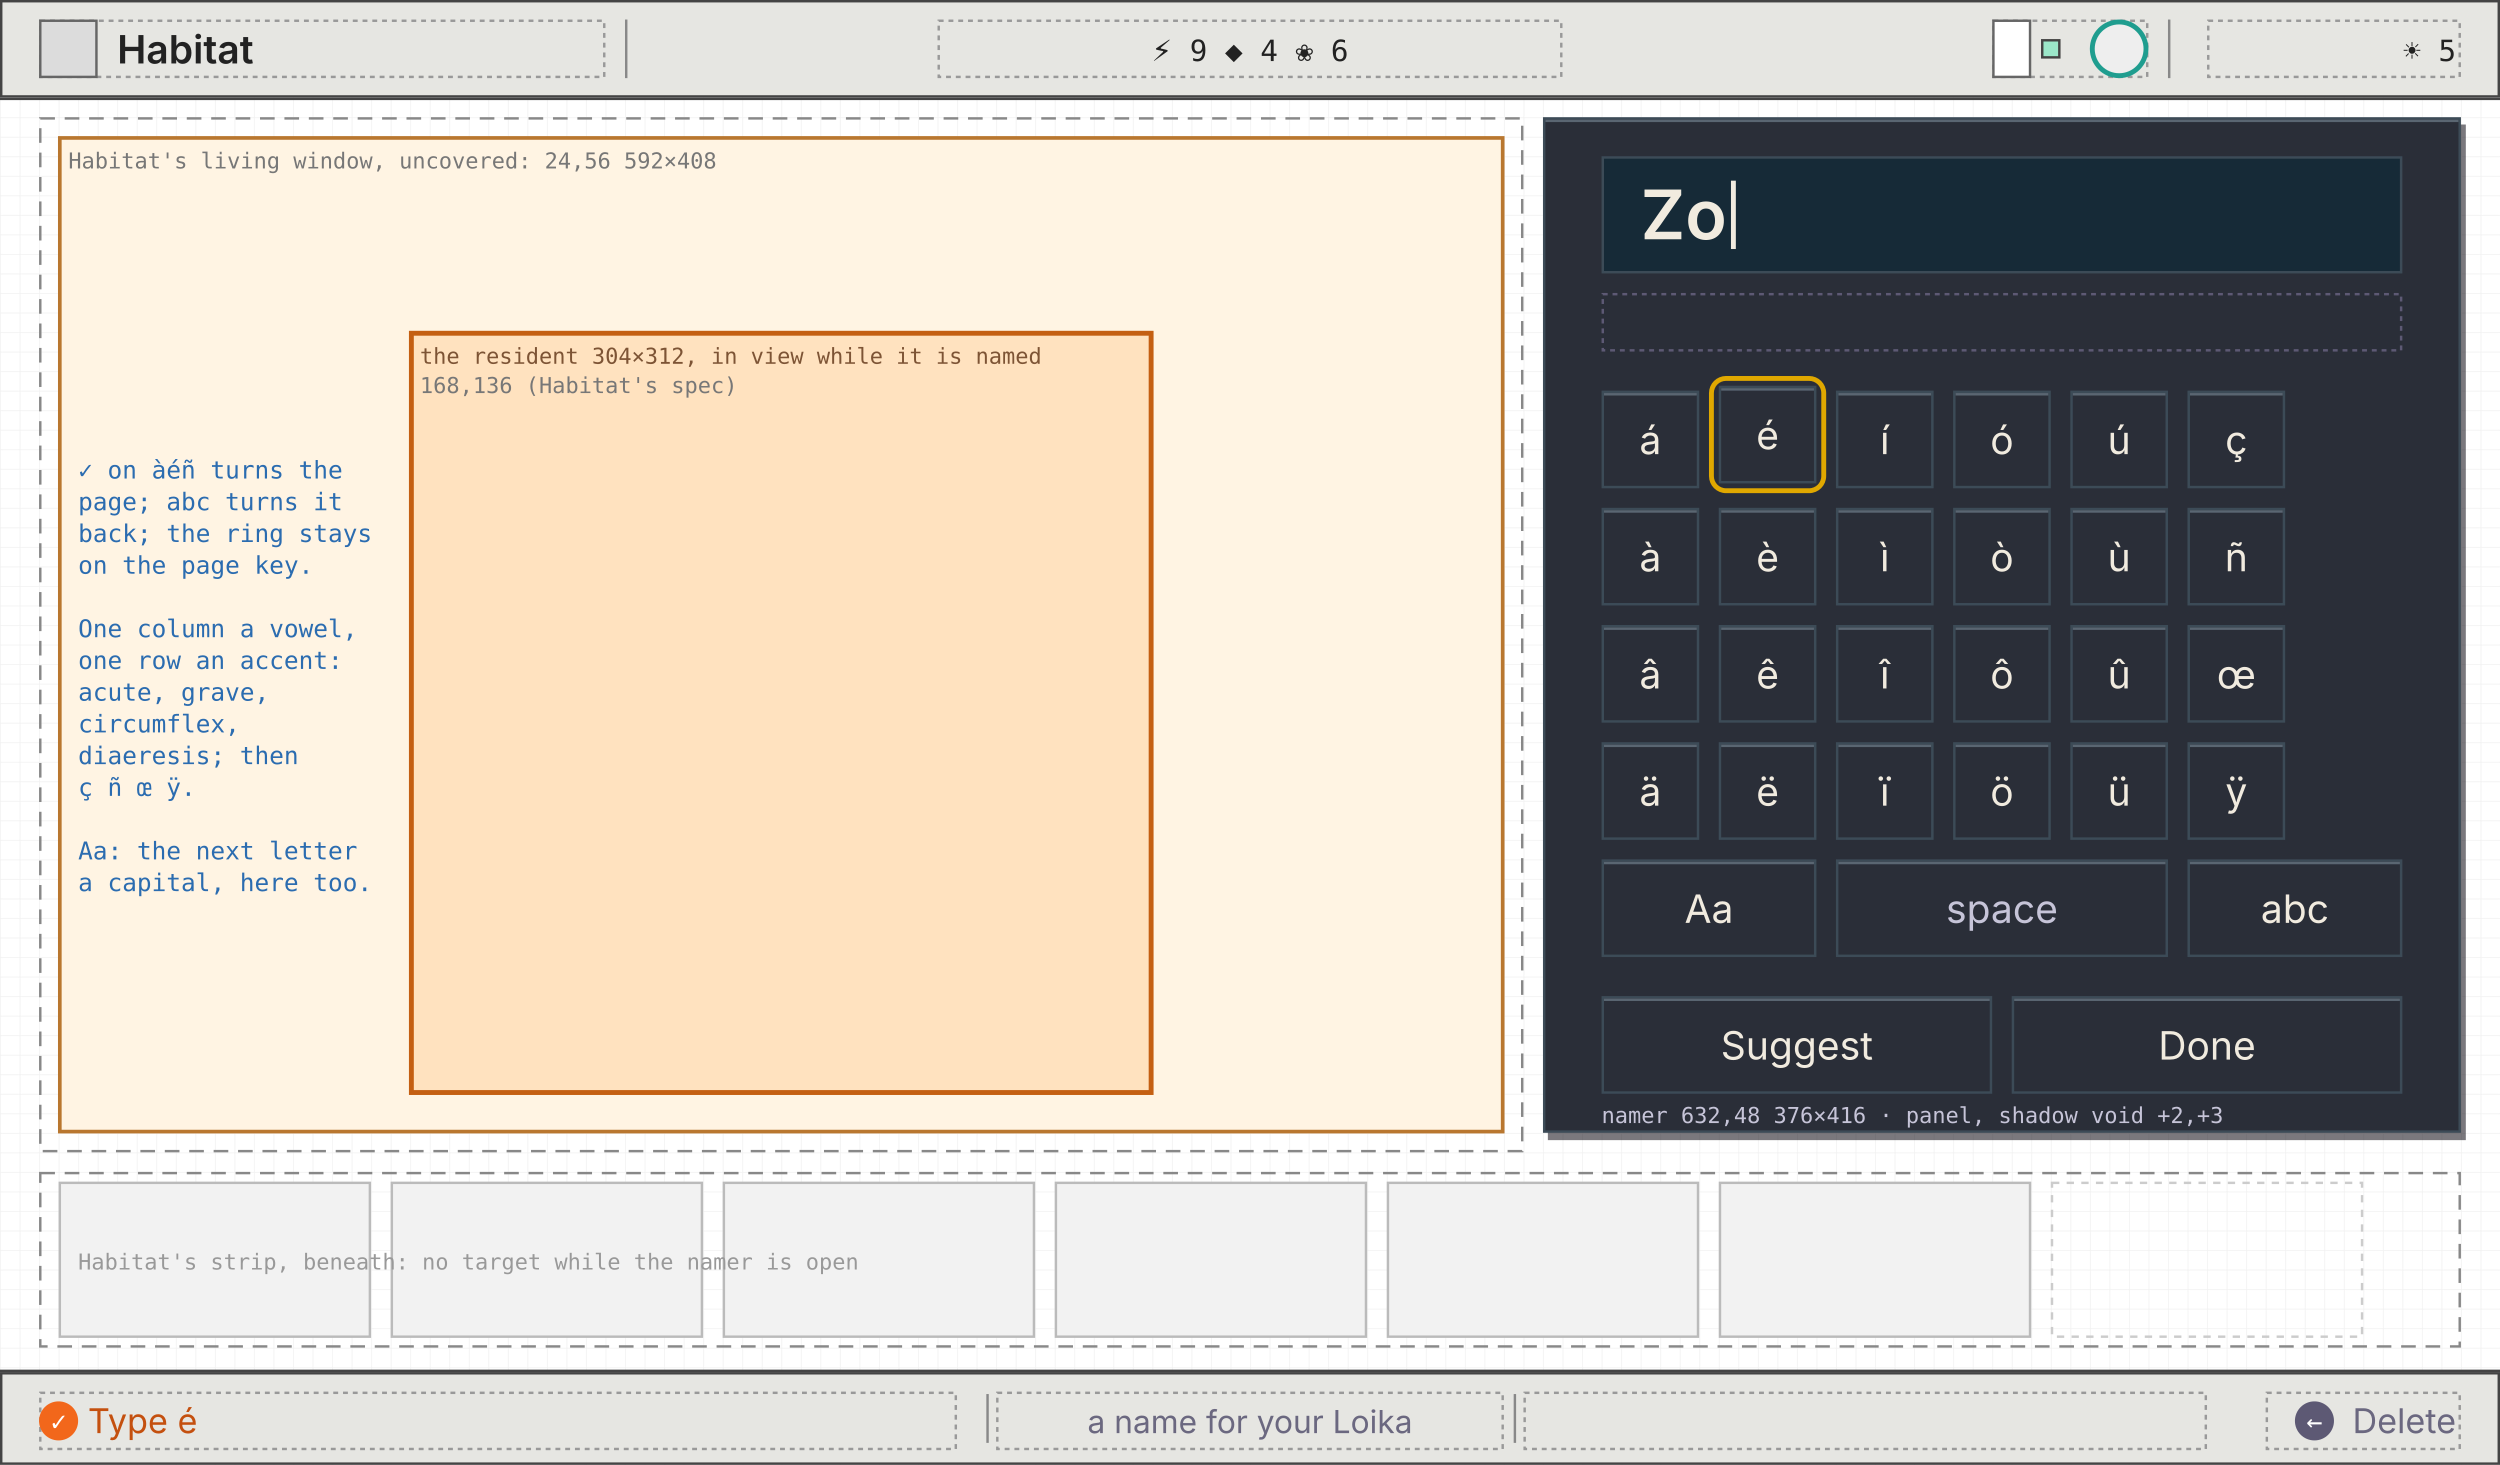
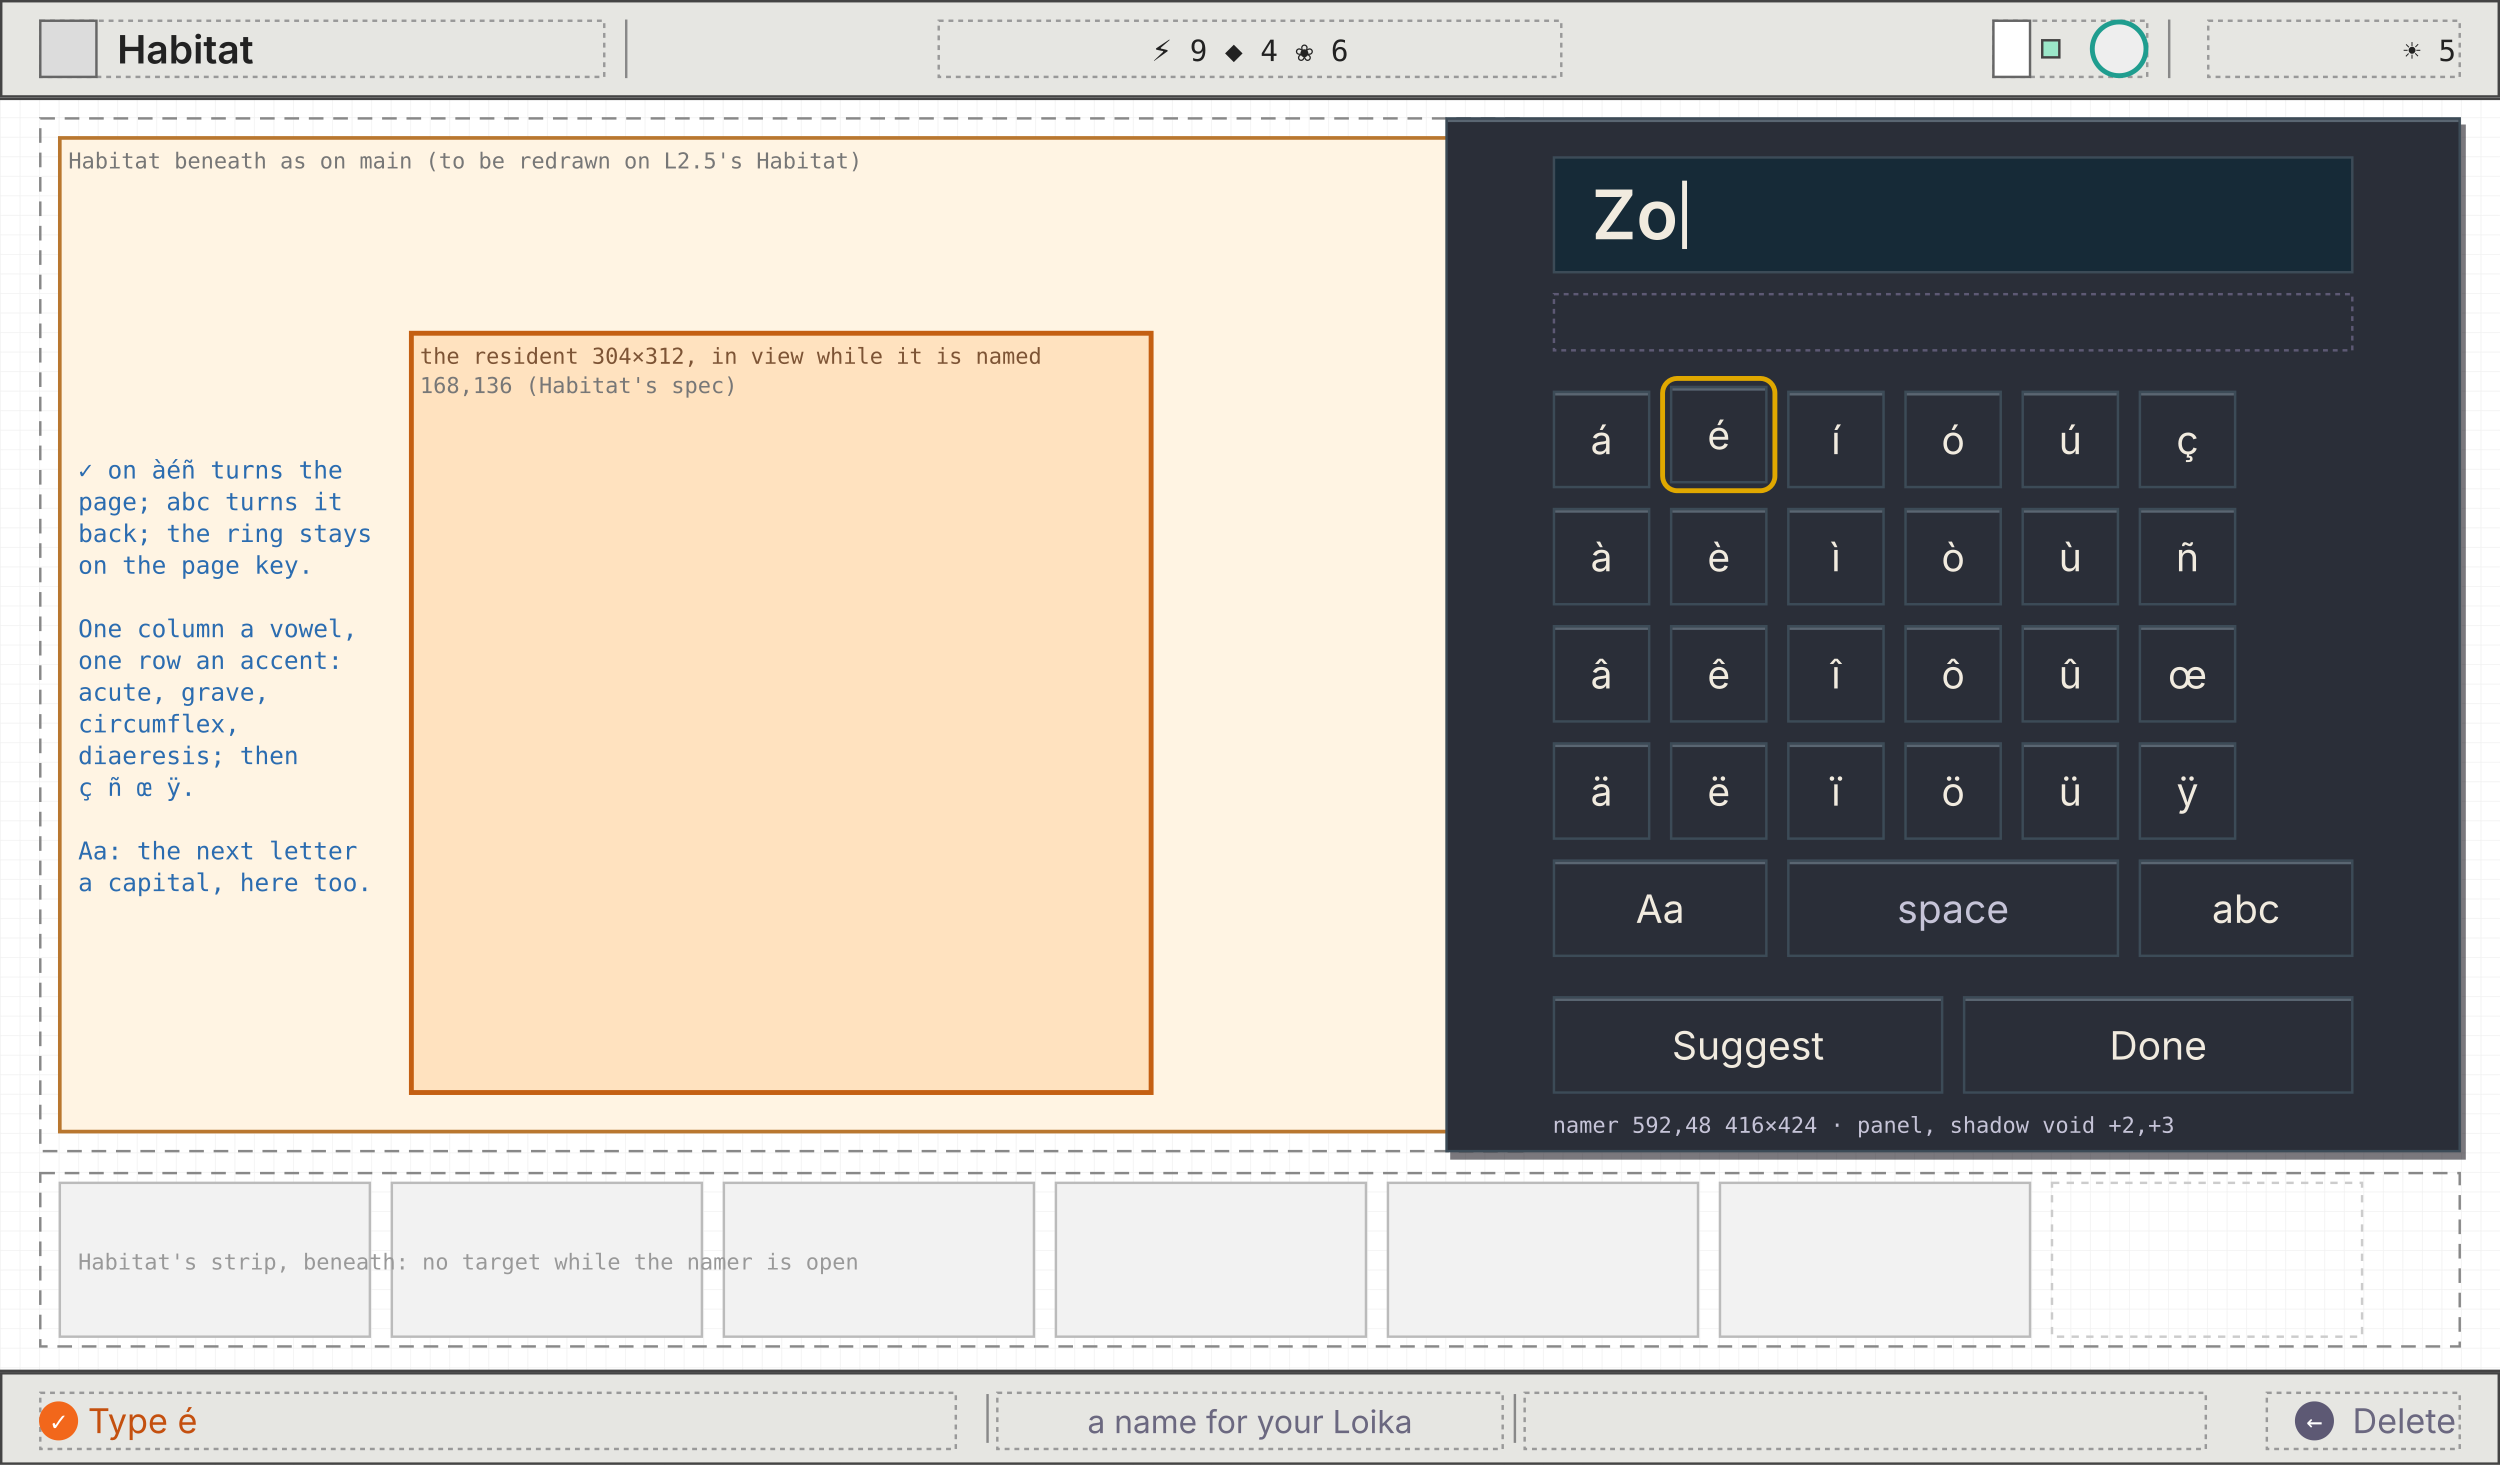
<svg xmlns="http://www.w3.org/2000/svg" viewBox="0 0 1024 600" width="1024" height="600" font-family="ui-monospace, Menlo, Consolas, monospace">
  <defs>
    <pattern id="g8" width="8" height="8" patternUnits="userSpaceOnUse">
      <path d="M8 0H0V8" fill="none" stroke="#efefef" stroke-width="0.5" />
    </pattern>
    <marker id="ah" viewBox="0 0 8 8" refX="7" refY="4" markerWidth="7" markerHeight="7" orient="auto">
      <path d="M0 0L8 4L0 8z" fill="#2b6cb0" />
    </marker>
    <marker id="ao" viewBox="0 0 8 8" refX="7" refY="4" markerWidth="7" markerHeight="7" orient="auto">
      <path d="M0 0L8 4L0 8z" fill="#c45f12" />
    </marker>
    <marker id="ag" viewBox="0 0 8 8" refX="7" refY="4" markerWidth="7" markerHeight="7" orient="auto">
      <path d="M0 0L8 4L0 8z" fill="#6b6880" />
    </marker>
  </defs>
  <rect width="1024" height="600" fill="#ffffff" />
  <rect width="1024" height="600" fill="url(#g8)" />
  <line x1="0" y1="40.5" x2="1024" y2="40.5" stroke="#444" stroke-width="1" />
  <rect x="0.5" y="0.5" width="1023" height="39" fill="#e6e6e2" stroke="#444" stroke-width="1" />
  <rect x="16.5" y="8.5" width="231" height="23" fill="none" stroke="#999" stroke-width="1" stroke-dasharray="2 2" />
  <rect x="16.5" y="8.5" width="23" height="23" fill="#dcdcdc" stroke="#666" stroke-width="1" />
  <text x="48" y="26" font-size="16" fill="#222" font-weight="600" font-family="Inter, 'Helvetica Neue', Arial, sans-serif">Habitat</text>
  <line x1="256.5" y1="8" x2="256.5" y2="32" stroke="#888" stroke-width="1" />
  <line x1="888.5" y1="8" x2="888.5" y2="32" stroke="#888" stroke-width="1" />
  <rect x="384.5" y="8.5" width="255" height="23" fill="none" stroke="#999" stroke-width="1" stroke-dasharray="2 2" />
  <text x="512" y="25" font-size="12" fill="#222" text-anchor="middle">⚡ 9   ◆ 4   ❀ 6</text>
  <rect x="816.5" y="8.5" width="63" height="23" fill="none" stroke="#999" stroke-width="1" stroke-dasharray="2 2" />
  <rect x="816.5" y="8.5" width="15" height="23" fill="#fff" stroke="#666" stroke-width="1" />
  <rect x="836.5" y="16.5" width="7" height="7" fill="#9be7c9" stroke="#444" stroke-width="1" />
  <circle cx="868" cy="20" r="11" fill="#eee" stroke="#1f9d8f" stroke-width="2" />
  <rect x="904.5" y="8.5" width="103" height="23" fill="none" stroke="#999" stroke-width="1" stroke-dasharray="2 2" />
  <text x="1006" y="25" font-size="12" fill="#222" text-anchor="end">☀ 5</text>
  <line x1="0" y1="561.5" x2="1024" y2="561.5" stroke="#444" stroke-width="1" />
  <rect x="0.5" y="562.5" width="1023" height="37" fill="#e6e6e2" stroke="#444" stroke-width="1" />
  <rect x="16.5" y="570.5" width="375" height="23" fill="none" stroke="#999" stroke-width="1" stroke-dasharray="2 2" />
  <rect x="408.5" y="570.5" width="207" height="23" fill="none" stroke="#999" stroke-width="1" stroke-dasharray="2 2" />
  <rect x="624.5" y="570.5" width="279" height="23" fill="none" stroke="#999" stroke-width="1" stroke-dasharray="2 2" />
  <rect x="928.5" y="570.5" width="79" height="23" fill="none" stroke="#999" stroke-width="1" stroke-dasharray="2 2" />
  <line x1="404.5" y1="571" x2="404.5" y2="591" stroke="#888" stroke-width="1" />
  <line x1="620.5" y1="571" x2="620.5" y2="591" stroke="#888" stroke-width="1" />
  <circle cx="24" cy="582" r="8" fill="#f2671b" />
  <text x="24" y="586" font-size="11" fill="#fff" text-anchor="middle">✓</text>
  <text x="36" y="587" font-size="14" fill="#c4500f" font-family="Inter, 'Helvetica Neue', Arial, sans-serif">Type é</text>
  <text x="512" y="587" font-size="13" fill="#6b6880" text-anchor="middle" font-family="Inter, 'Helvetica Neue', Arial, sans-serif">a name for your Loika</text>
  <circle cx="948" cy="582" r="8" fill="#5d5974" />
  <text x="948" y="586" font-size="11" fill="#fff" text-anchor="middle">←</text>
  <text x="1006" y="587" font-size="14" fill="#6b6880" text-anchor="end" font-family="Inter, 'Helvetica Neue', Arial, sans-serif">Delete</text>
  <rect x="16.5" y="48.5" width="607" height="423" fill="none" stroke="#888" stroke-width="1" stroke-dasharray="6 4" />
  <rect x="24.5" y="56.5" width="591" height="407" fill="#fff4e3" stroke="#b9772f" stroke-width="1.5" />
  <rect x="168.5" y="136.5" width="303" height="311" fill="#ffe2bf" stroke="#c45f12" stroke-width="2" />
  <text x="172" y="149" font-size="9" fill="#7d5435">the resident 304×312, in view while it is named</text>
  <text x="172" y="161" font-size="9" fill="#777">168,136 (Habitat's spec)</text>
-   <text x="28" y="69" font-size="9" fill="#777">Habitat's living window, uncovered: 24,56 592×408</text>
+   <text x="28" y="69" font-size="9" fill="#777">Habitat beneath as on main (to be redrawn on L2.5's Habitat)</text>
  <rect x="16.5" y="480.5" width="991" height="71" fill="none" stroke="#888" stroke-width="1" stroke-dasharray="6 4" />
  <rect x="24.5" y="484.5" width="127" height="63" fill="#f2f2f2" stroke="#bbb" stroke-width="1" />
  <rect x="160.5" y="484.5" width="127" height="63" fill="#f2f2f2" stroke="#bbb" stroke-width="1" />
  <rect x="296.5" y="484.5" width="127" height="63" fill="#f2f2f2" stroke="#bbb" stroke-width="1" />
  <rect x="432.5" y="484.5" width="127" height="63" fill="#f2f2f2" stroke="#bbb" stroke-width="1" />
  <rect x="568.5" y="484.5" width="127" height="63" fill="#f2f2f2" stroke="#bbb" stroke-width="1" />
  <rect x="704.5" y="484.5" width="127" height="63" fill="#f2f2f2" stroke="#bbb" stroke-width="1" />
  <rect x="840.5" y="484.5" width="127" height="63" fill="none" stroke="#ccc" stroke-width="1" stroke-dasharray="3 3" />
  <text x="32" y="520" font-size="9" fill="#999">Habitat's strip, beneath: no target while the namer is open</text>
-   <rect x="634" y="51" width="376" height="416" fill="#0c0a12" opacity="0.55" />
-   <rect x="632.5" y="48.5" width="375" height="415" fill="#2a2e38" stroke="#3c4b57" stroke-width="1" />
-   <line x1="633" y1="49.5" x2="1007" y2="49.5" stroke="#5a6672" stroke-width="1" />
-   <text x="656" y="460" font-size="9" fill="#c6c4d8">namer 632,48 376×416 · panel, shadow void +2,+3</text>
-   <rect x="656.5" y="64.5" width="327" height="47" fill="#162a37" stroke="#3c4b57" stroke-width="1" />
-   <text x="672" y="98" font-size="28" fill="#f1ebdf" font-family="Inter, 'Helvetica Neue', Arial, sans-serif" font-weight="600">Zo</text>
-   <rect x="709" y="74" width="2" height="28" fill="#f1ebdf" />
-   <rect x="656.5" y="120.5" width="327" height="23" fill="none" stroke="#5d5974" stroke-width="1" stroke-dasharray="2 2" />
-   <rect x="656.5" y="160.5" width="327" height="183" fill="none" stroke="none" stroke-width="1" />
-   <rect x="656.5" y="160.5" width="39" height="39" fill="#2a2e38" stroke="#3c4b57" stroke-width="1" />
-   <line x1="657" y1="161.5" x2="695" y2="161.5" stroke="#5a6672" stroke-width="1" />
-   <text x="676" y="186" font-size="16" fill="#f1ebdf" text-anchor="middle" font-family="Inter, 'Helvetica Neue', Arial, sans-serif">á</text>
-   <rect x="704.5" y="158.5" width="39" height="39" fill="#2a2e38" stroke="#3c4b57" stroke-width="1" />
-   <line x1="705" y1="159.5" x2="743" y2="159.5" stroke="#5a6672" stroke-width="1" />
-   <text x="724" y="184" font-size="16" fill="#f1ebdf" text-anchor="middle" font-family="Inter, 'Helvetica Neue', Arial, sans-serif">é</text>
-   <rect x="752.5" y="160.5" width="39" height="39" fill="#2a2e38" stroke="#3c4b57" stroke-width="1" />
-   <line x1="753" y1="161.5" x2="791" y2="161.5" stroke="#5a6672" stroke-width="1" />
-   <text x="772" y="186" font-size="16" fill="#f1ebdf" text-anchor="middle" font-family="Inter, 'Helvetica Neue', Arial, sans-serif">í</text>
-   <rect x="800.5" y="160.5" width="39" height="39" fill="#2a2e38" stroke="#3c4b57" stroke-width="1" />
-   <line x1="801" y1="161.5" x2="839" y2="161.5" stroke="#5a6672" stroke-width="1" />
-   <text x="820" y="186" font-size="16" fill="#f1ebdf" text-anchor="middle" font-family="Inter, 'Helvetica Neue', Arial, sans-serif">ó</text>
-   <rect x="848.5" y="160.5" width="39" height="39" fill="#2a2e38" stroke="#3c4b57" stroke-width="1" />
-   <line x1="849" y1="161.5" x2="887" y2="161.5" stroke="#5a6672" stroke-width="1" />
-   <text x="868" y="186" font-size="16" fill="#f1ebdf" text-anchor="middle" font-family="Inter, 'Helvetica Neue', Arial, sans-serif">ú</text>
-   <rect x="896.5" y="160.5" width="39" height="39" fill="#2a2e38" stroke="#3c4b57" stroke-width="1" />
-   <line x1="897" y1="161.5" x2="935" y2="161.5" stroke="#5a6672" stroke-width="1" />
-   <text x="916" y="186" font-size="16" fill="#f1ebdf" text-anchor="middle" font-family="Inter, 'Helvetica Neue', Arial, sans-serif">ç</text>
-   <rect x="656.5" y="208.5" width="39" height="39" fill="#2a2e38" stroke="#3c4b57" stroke-width="1" />
-   <line x1="657" y1="209.5" x2="695" y2="209.5" stroke="#5a6672" stroke-width="1" />
-   <text x="676" y="234" font-size="16" fill="#f1ebdf" text-anchor="middle" font-family="Inter, 'Helvetica Neue', Arial, sans-serif">à</text>
-   <rect x="704.5" y="208.5" width="39" height="39" fill="#2a2e38" stroke="#3c4b57" stroke-width="1" />
-   <line x1="705" y1="209.5" x2="743" y2="209.5" stroke="#5a6672" stroke-width="1" />
-   <text x="724" y="234" font-size="16" fill="#f1ebdf" text-anchor="middle" font-family="Inter, 'Helvetica Neue', Arial, sans-serif">è</text>
-   <rect x="752.5" y="208.5" width="39" height="39" fill="#2a2e38" stroke="#3c4b57" stroke-width="1" />
-   <line x1="753" y1="209.5" x2="791" y2="209.5" stroke="#5a6672" stroke-width="1" />
-   <text x="772" y="234" font-size="16" fill="#f1ebdf" text-anchor="middle" font-family="Inter, 'Helvetica Neue', Arial, sans-serif">ì</text>
-   <rect x="800.5" y="208.5" width="39" height="39" fill="#2a2e38" stroke="#3c4b57" stroke-width="1" />
-   <line x1="801" y1="209.5" x2="839" y2="209.5" stroke="#5a6672" stroke-width="1" />
-   <text x="820" y="234" font-size="16" fill="#f1ebdf" text-anchor="middle" font-family="Inter, 'Helvetica Neue', Arial, sans-serif">ò</text>
-   <rect x="848.5" y="208.5" width="39" height="39" fill="#2a2e38" stroke="#3c4b57" stroke-width="1" />
-   <line x1="849" y1="209.5" x2="887" y2="209.5" stroke="#5a6672" stroke-width="1" />
-   <text x="868" y="234" font-size="16" fill="#f1ebdf" text-anchor="middle" font-family="Inter, 'Helvetica Neue', Arial, sans-serif">ù</text>
-   <rect x="896.5" y="208.5" width="39" height="39" fill="#2a2e38" stroke="#3c4b57" stroke-width="1" />
-   <line x1="897" y1="209.5" x2="935" y2="209.5" stroke="#5a6672" stroke-width="1" />
-   <text x="916" y="234" font-size="16" fill="#f1ebdf" text-anchor="middle" font-family="Inter, 'Helvetica Neue', Arial, sans-serif">ñ</text>
-   <rect x="656.5" y="256.5" width="39" height="39" fill="#2a2e38" stroke="#3c4b57" stroke-width="1" />
-   <line x1="657" y1="257.5" x2="695" y2="257.5" stroke="#5a6672" stroke-width="1" />
-   <text x="676" y="282" font-size="16" fill="#f1ebdf" text-anchor="middle" font-family="Inter, 'Helvetica Neue', Arial, sans-serif">â</text>
-   <rect x="704.5" y="256.5" width="39" height="39" fill="#2a2e38" stroke="#3c4b57" stroke-width="1" />
-   <line x1="705" y1="257.5" x2="743" y2="257.5" stroke="#5a6672" stroke-width="1" />
-   <text x="724" y="282" font-size="16" fill="#f1ebdf" text-anchor="middle" font-family="Inter, 'Helvetica Neue', Arial, sans-serif">ê</text>
-   <rect x="752.5" y="256.5" width="39" height="39" fill="#2a2e38" stroke="#3c4b57" stroke-width="1" />
-   <line x1="753" y1="257.5" x2="791" y2="257.5" stroke="#5a6672" stroke-width="1" />
-   <text x="772" y="282" font-size="16" fill="#f1ebdf" text-anchor="middle" font-family="Inter, 'Helvetica Neue', Arial, sans-serif">î</text>
-   <rect x="800.5" y="256.5" width="39" height="39" fill="#2a2e38" stroke="#3c4b57" stroke-width="1" />
-   <line x1="801" y1="257.5" x2="839" y2="257.5" stroke="#5a6672" stroke-width="1" />
-   <text x="820" y="282" font-size="16" fill="#f1ebdf" text-anchor="middle" font-family="Inter, 'Helvetica Neue', Arial, sans-serif">ô</text>
-   <rect x="848.5" y="256.5" width="39" height="39" fill="#2a2e38" stroke="#3c4b57" stroke-width="1" />
-   <line x1="849" y1="257.5" x2="887" y2="257.5" stroke="#5a6672" stroke-width="1" />
-   <text x="868" y="282" font-size="16" fill="#f1ebdf" text-anchor="middle" font-family="Inter, 'Helvetica Neue', Arial, sans-serif">û</text>
-   <rect x="896.5" y="256.5" width="39" height="39" fill="#2a2e38" stroke="#3c4b57" stroke-width="1" />
-   <line x1="897" y1="257.5" x2="935" y2="257.5" stroke="#5a6672" stroke-width="1" />
-   <text x="916" y="282" font-size="16" fill="#f1ebdf" text-anchor="middle" font-family="Inter, 'Helvetica Neue', Arial, sans-serif">œ</text>
-   <rect x="656.5" y="304.5" width="39" height="39" fill="#2a2e38" stroke="#3c4b57" stroke-width="1" />
-   <line x1="657" y1="305.5" x2="695" y2="305.5" stroke="#5a6672" stroke-width="1" />
-   <text x="676" y="330" font-size="16" fill="#f1ebdf" text-anchor="middle" font-family="Inter, 'Helvetica Neue', Arial, sans-serif">ä</text>
-   <rect x="704.5" y="304.5" width="39" height="39" fill="#2a2e38" stroke="#3c4b57" stroke-width="1" />
-   <line x1="705" y1="305.5" x2="743" y2="305.5" stroke="#5a6672" stroke-width="1" />
-   <text x="724" y="330" font-size="16" fill="#f1ebdf" text-anchor="middle" font-family="Inter, 'Helvetica Neue', Arial, sans-serif">ë</text>
-   <rect x="752.5" y="304.5" width="39" height="39" fill="#2a2e38" stroke="#3c4b57" stroke-width="1" />
-   <line x1="753" y1="305.5" x2="791" y2="305.5" stroke="#5a6672" stroke-width="1" />
-   <text x="772" y="330" font-size="16" fill="#f1ebdf" text-anchor="middle" font-family="Inter, 'Helvetica Neue', Arial, sans-serif">ï</text>
-   <rect x="800.5" y="304.5" width="39" height="39" fill="#2a2e38" stroke="#3c4b57" stroke-width="1" />
-   <line x1="801" y1="305.5" x2="839" y2="305.5" stroke="#5a6672" stroke-width="1" />
-   <text x="820" y="330" font-size="16" fill="#f1ebdf" text-anchor="middle" font-family="Inter, 'Helvetica Neue', Arial, sans-serif">ö</text>
-   <rect x="848.5" y="304.5" width="39" height="39" fill="#2a2e38" stroke="#3c4b57" stroke-width="1" />
-   <line x1="849" y1="305.5" x2="887" y2="305.5" stroke="#5a6672" stroke-width="1" />
-   <text x="868" y="330" font-size="16" fill="#f1ebdf" text-anchor="middle" font-family="Inter, 'Helvetica Neue', Arial, sans-serif">ü</text>
-   <rect x="896.5" y="304.5" width="39" height="39" fill="#2a2e38" stroke="#3c4b57" stroke-width="1" />
-   <line x1="897" y1="305.5" x2="935" y2="305.5" stroke="#5a6672" stroke-width="1" />
-   <text x="916" y="330" font-size="16" fill="#f1ebdf" text-anchor="middle" font-family="Inter, 'Helvetica Neue', Arial, sans-serif">ÿ</text>
-   <rect x="656.5" y="352.5" width="87" height="39" fill="#2a2e38" stroke="#3c4b57" stroke-width="1" />
-   <line x1="657" y1="353.5" x2="743" y2="353.5" stroke="#5a6672" stroke-width="1" />
-   <text x="700" y="378" font-size="16" fill="#f1ebdf" text-anchor="middle" font-family="Inter, 'Helvetica Neue', Arial, sans-serif">Aa</text>
-   <rect x="752.5" y="352.5" width="135" height="39" fill="#2a2e38" stroke="#3c4b57" stroke-width="1" />
-   <line x1="753" y1="353.5" x2="887" y2="353.5" stroke="#5a6672" stroke-width="1" />
-   <text x="820" y="378" font-size="16" fill="#c6c4d8" text-anchor="middle" font-family="Inter, 'Helvetica Neue', Arial, sans-serif">space</text>
-   <rect x="896.5" y="352.5" width="87" height="39" fill="#2a2e38" stroke="#3c4b57" stroke-width="1" />
-   <line x1="897" y1="353.5" x2="983" y2="353.5" stroke="#5a6672" stroke-width="1" />
-   <text x="940" y="378" font-size="16" fill="#f1ebdf" text-anchor="middle" font-family="Inter, 'Helvetica Neue', Arial, sans-serif">abc</text>
-   <rect x="656.5" y="408.5" width="159" height="39" fill="#2a2e38" stroke="#3c4b57" stroke-width="1" />
-   <line x1="657" y1="409.5" x2="815" y2="409.5" stroke="#5a6672" stroke-width="1" />
-   <text x="736" y="434" font-size="16" fill="#f1ebdf" text-anchor="middle" font-family="Inter, 'Helvetica Neue', Arial, sans-serif">Suggest</text>
-   <rect x="824.5" y="408.5" width="159" height="39" fill="#2a2e38" stroke="#3c4b57" stroke-width="1" />
-   <line x1="825" y1="409.5" x2="983" y2="409.5" stroke="#5a6672" stroke-width="1" />
-   <text x="904" y="434" font-size="16" fill="#f1ebdf" text-anchor="middle" font-family="Inter, 'Helvetica Neue', Arial, sans-serif">Done</text>
-   <rect x="701" y="155" width="46" height="46" rx="6" fill="none" stroke="#e0a800" stroke-width="2" />
+   <rect x="594" y="51" width="416" height="424" fill="#0c0a12" opacity="0.55" />
+   <rect x="592.5" y="48.5" width="415" height="423" fill="#2a2e38" stroke="#3c4b57" stroke-width="1" />
+   <line x1="593" y1="49.5" x2="1007" y2="49.5" stroke="#5a6672" stroke-width="1" />
+   <text x="636" y="464" font-size="9" fill="#c6c4d8">namer 592,48 416×424 · panel, shadow void +2,+3</text>
+   <rect x="636.5" y="64.5" width="327" height="47" fill="#162a37" stroke="#3c4b57" stroke-width="1" />
+   <text x="652" y="98" font-size="28" fill="#f1ebdf" font-family="Inter, 'Helvetica Neue', Arial, sans-serif" font-weight="600">Zo</text>
+   <rect x="689" y="74" width="2" height="28" fill="#f1ebdf" />
+   <rect x="636.5" y="120.5" width="327" height="23" fill="none" stroke="#5d5974" stroke-width="1" stroke-dasharray="2 2" />
+   <rect x="636.5" y="160.5" width="327" height="183" fill="none" stroke="none" stroke-width="1" />
+   <rect x="636.5" y="160.5" width="39" height="39" fill="#2a2e38" stroke="#3c4b57" stroke-width="1" />
+   <line x1="637" y1="161.5" x2="675" y2="161.5" stroke="#5a6672" stroke-width="1" />
+   <text x="656" y="186" font-size="16" fill="#f1ebdf" text-anchor="middle" font-family="Inter, 'Helvetica Neue', Arial, sans-serif">á</text>
+   <rect x="684.5" y="158.5" width="39" height="39" fill="#2a2e38" stroke="#3c4b57" stroke-width="1" />
+   <line x1="685" y1="159.5" x2="723" y2="159.5" stroke="#5a6672" stroke-width="1" />
+   <text x="704" y="184" font-size="16" fill="#f1ebdf" text-anchor="middle" font-family="Inter, 'Helvetica Neue', Arial, sans-serif">é</text>
+   <rect x="732.5" y="160.5" width="39" height="39" fill="#2a2e38" stroke="#3c4b57" stroke-width="1" />
+   <line x1="733" y1="161.5" x2="771" y2="161.5" stroke="#5a6672" stroke-width="1" />
+   <text x="752" y="186" font-size="16" fill="#f1ebdf" text-anchor="middle" font-family="Inter, 'Helvetica Neue', Arial, sans-serif">í</text>
+   <rect x="780.5" y="160.5" width="39" height="39" fill="#2a2e38" stroke="#3c4b57" stroke-width="1" />
+   <line x1="781" y1="161.5" x2="819" y2="161.5" stroke="#5a6672" stroke-width="1" />
+   <text x="800" y="186" font-size="16" fill="#f1ebdf" text-anchor="middle" font-family="Inter, 'Helvetica Neue', Arial, sans-serif">ó</text>
+   <rect x="828.5" y="160.5" width="39" height="39" fill="#2a2e38" stroke="#3c4b57" stroke-width="1" />
+   <line x1="829" y1="161.5" x2="867" y2="161.5" stroke="#5a6672" stroke-width="1" />
+   <text x="848" y="186" font-size="16" fill="#f1ebdf" text-anchor="middle" font-family="Inter, 'Helvetica Neue', Arial, sans-serif">ú</text>
+   <rect x="876.5" y="160.5" width="39" height="39" fill="#2a2e38" stroke="#3c4b57" stroke-width="1" />
+   <line x1="877" y1="161.5" x2="915" y2="161.5" stroke="#5a6672" stroke-width="1" />
+   <text x="896" y="186" font-size="16" fill="#f1ebdf" text-anchor="middle" font-family="Inter, 'Helvetica Neue', Arial, sans-serif">ç</text>
+   <rect x="636.5" y="208.5" width="39" height="39" fill="#2a2e38" stroke="#3c4b57" stroke-width="1" />
+   <line x1="637" y1="209.5" x2="675" y2="209.5" stroke="#5a6672" stroke-width="1" />
+   <text x="656" y="234" font-size="16" fill="#f1ebdf" text-anchor="middle" font-family="Inter, 'Helvetica Neue', Arial, sans-serif">à</text>
+   <rect x="684.5" y="208.5" width="39" height="39" fill="#2a2e38" stroke="#3c4b57" stroke-width="1" />
+   <line x1="685" y1="209.5" x2="723" y2="209.5" stroke="#5a6672" stroke-width="1" />
+   <text x="704" y="234" font-size="16" fill="#f1ebdf" text-anchor="middle" font-family="Inter, 'Helvetica Neue', Arial, sans-serif">è</text>
+   <rect x="732.5" y="208.5" width="39" height="39" fill="#2a2e38" stroke="#3c4b57" stroke-width="1" />
+   <line x1="733" y1="209.5" x2="771" y2="209.5" stroke="#5a6672" stroke-width="1" />
+   <text x="752" y="234" font-size="16" fill="#f1ebdf" text-anchor="middle" font-family="Inter, 'Helvetica Neue', Arial, sans-serif">ì</text>
+   <rect x="780.5" y="208.5" width="39" height="39" fill="#2a2e38" stroke="#3c4b57" stroke-width="1" />
+   <line x1="781" y1="209.5" x2="819" y2="209.5" stroke="#5a6672" stroke-width="1" />
+   <text x="800" y="234" font-size="16" fill="#f1ebdf" text-anchor="middle" font-family="Inter, 'Helvetica Neue', Arial, sans-serif">ò</text>
+   <rect x="828.5" y="208.5" width="39" height="39" fill="#2a2e38" stroke="#3c4b57" stroke-width="1" />
+   <line x1="829" y1="209.5" x2="867" y2="209.5" stroke="#5a6672" stroke-width="1" />
+   <text x="848" y="234" font-size="16" fill="#f1ebdf" text-anchor="middle" font-family="Inter, 'Helvetica Neue', Arial, sans-serif">ù</text>
+   <rect x="876.5" y="208.5" width="39" height="39" fill="#2a2e38" stroke="#3c4b57" stroke-width="1" />
+   <line x1="877" y1="209.5" x2="915" y2="209.5" stroke="#5a6672" stroke-width="1" />
+   <text x="896" y="234" font-size="16" fill="#f1ebdf" text-anchor="middle" font-family="Inter, 'Helvetica Neue', Arial, sans-serif">ñ</text>
+   <rect x="636.5" y="256.5" width="39" height="39" fill="#2a2e38" stroke="#3c4b57" stroke-width="1" />
+   <line x1="637" y1="257.5" x2="675" y2="257.5" stroke="#5a6672" stroke-width="1" />
+   <text x="656" y="282" font-size="16" fill="#f1ebdf" text-anchor="middle" font-family="Inter, 'Helvetica Neue', Arial, sans-serif">â</text>
+   <rect x="684.5" y="256.5" width="39" height="39" fill="#2a2e38" stroke="#3c4b57" stroke-width="1" />
+   <line x1="685" y1="257.5" x2="723" y2="257.5" stroke="#5a6672" stroke-width="1" />
+   <text x="704" y="282" font-size="16" fill="#f1ebdf" text-anchor="middle" font-family="Inter, 'Helvetica Neue', Arial, sans-serif">ê</text>
+   <rect x="732.5" y="256.5" width="39" height="39" fill="#2a2e38" stroke="#3c4b57" stroke-width="1" />
+   <line x1="733" y1="257.5" x2="771" y2="257.5" stroke="#5a6672" stroke-width="1" />
+   <text x="752" y="282" font-size="16" fill="#f1ebdf" text-anchor="middle" font-family="Inter, 'Helvetica Neue', Arial, sans-serif">î</text>
+   <rect x="780.5" y="256.5" width="39" height="39" fill="#2a2e38" stroke="#3c4b57" stroke-width="1" />
+   <line x1="781" y1="257.5" x2="819" y2="257.5" stroke="#5a6672" stroke-width="1" />
+   <text x="800" y="282" font-size="16" fill="#f1ebdf" text-anchor="middle" font-family="Inter, 'Helvetica Neue', Arial, sans-serif">ô</text>
+   <rect x="828.5" y="256.5" width="39" height="39" fill="#2a2e38" stroke="#3c4b57" stroke-width="1" />
+   <line x1="829" y1="257.5" x2="867" y2="257.5" stroke="#5a6672" stroke-width="1" />
+   <text x="848" y="282" font-size="16" fill="#f1ebdf" text-anchor="middle" font-family="Inter, 'Helvetica Neue', Arial, sans-serif">û</text>
+   <rect x="876.5" y="256.5" width="39" height="39" fill="#2a2e38" stroke="#3c4b57" stroke-width="1" />
+   <line x1="877" y1="257.5" x2="915" y2="257.5" stroke="#5a6672" stroke-width="1" />
+   <text x="896" y="282" font-size="16" fill="#f1ebdf" text-anchor="middle" font-family="Inter, 'Helvetica Neue', Arial, sans-serif">œ</text>
+   <rect x="636.5" y="304.5" width="39" height="39" fill="#2a2e38" stroke="#3c4b57" stroke-width="1" />
+   <line x1="637" y1="305.5" x2="675" y2="305.5" stroke="#5a6672" stroke-width="1" />
+   <text x="656" y="330" font-size="16" fill="#f1ebdf" text-anchor="middle" font-family="Inter, 'Helvetica Neue', Arial, sans-serif">ä</text>
+   <rect x="684.5" y="304.5" width="39" height="39" fill="#2a2e38" stroke="#3c4b57" stroke-width="1" />
+   <line x1="685" y1="305.5" x2="723" y2="305.5" stroke="#5a6672" stroke-width="1" />
+   <text x="704" y="330" font-size="16" fill="#f1ebdf" text-anchor="middle" font-family="Inter, 'Helvetica Neue', Arial, sans-serif">ë</text>
+   <rect x="732.5" y="304.5" width="39" height="39" fill="#2a2e38" stroke="#3c4b57" stroke-width="1" />
+   <line x1="733" y1="305.5" x2="771" y2="305.5" stroke="#5a6672" stroke-width="1" />
+   <text x="752" y="330" font-size="16" fill="#f1ebdf" text-anchor="middle" font-family="Inter, 'Helvetica Neue', Arial, sans-serif">ï</text>
+   <rect x="780.5" y="304.5" width="39" height="39" fill="#2a2e38" stroke="#3c4b57" stroke-width="1" />
+   <line x1="781" y1="305.5" x2="819" y2="305.5" stroke="#5a6672" stroke-width="1" />
+   <text x="800" y="330" font-size="16" fill="#f1ebdf" text-anchor="middle" font-family="Inter, 'Helvetica Neue', Arial, sans-serif">ö</text>
+   <rect x="828.5" y="304.5" width="39" height="39" fill="#2a2e38" stroke="#3c4b57" stroke-width="1" />
+   <line x1="829" y1="305.5" x2="867" y2="305.5" stroke="#5a6672" stroke-width="1" />
+   <text x="848" y="330" font-size="16" fill="#f1ebdf" text-anchor="middle" font-family="Inter, 'Helvetica Neue', Arial, sans-serif">ü</text>
+   <rect x="876.5" y="304.5" width="39" height="39" fill="#2a2e38" stroke="#3c4b57" stroke-width="1" />
+   <line x1="877" y1="305.5" x2="915" y2="305.5" stroke="#5a6672" stroke-width="1" />
+   <text x="896" y="330" font-size="16" fill="#f1ebdf" text-anchor="middle" font-family="Inter, 'Helvetica Neue', Arial, sans-serif">ÿ</text>
+   <rect x="636.5" y="352.5" width="87" height="39" fill="#2a2e38" stroke="#3c4b57" stroke-width="1" />
+   <line x1="637" y1="353.5" x2="723" y2="353.5" stroke="#5a6672" stroke-width="1" />
+   <text x="680" y="378" font-size="16" fill="#f1ebdf" text-anchor="middle" font-family="Inter, 'Helvetica Neue', Arial, sans-serif">Aa</text>
+   <rect x="732.5" y="352.5" width="135" height="39" fill="#2a2e38" stroke="#3c4b57" stroke-width="1" />
+   <line x1="733" y1="353.5" x2="867" y2="353.5" stroke="#5a6672" stroke-width="1" />
+   <text x="800" y="378" font-size="16" fill="#c6c4d8" text-anchor="middle" font-family="Inter, 'Helvetica Neue', Arial, sans-serif">space</text>
+   <rect x="876.5" y="352.5" width="87" height="39" fill="#2a2e38" stroke="#3c4b57" stroke-width="1" />
+   <line x1="877" y1="353.5" x2="963" y2="353.5" stroke="#5a6672" stroke-width="1" />
+   <text x="920" y="378" font-size="16" fill="#f1ebdf" text-anchor="middle" font-family="Inter, 'Helvetica Neue', Arial, sans-serif">abc</text>
+   <rect x="636.5" y="408.5" width="159" height="39" fill="#2a2e38" stroke="#3c4b57" stroke-width="1" />
+   <line x1="637" y1="409.5" x2="795" y2="409.5" stroke="#5a6672" stroke-width="1" />
+   <text x="716" y="434" font-size="16" fill="#f1ebdf" text-anchor="middle" font-family="Inter, 'Helvetica Neue', Arial, sans-serif">Suggest</text>
+   <rect x="804.5" y="408.5" width="159" height="39" fill="#2a2e38" stroke="#3c4b57" stroke-width="1" />
+   <line x1="805" y1="409.5" x2="963" y2="409.5" stroke="#5a6672" stroke-width="1" />
+   <text x="884" y="434" font-size="16" fill="#f1ebdf" text-anchor="middle" font-family="Inter, 'Helvetica Neue', Arial, sans-serif">Done</text>
+   <rect x="681" y="155" width="46" height="46" rx="6" fill="none" stroke="#e0a800" stroke-width="2" />
  <text x="32" y="196" font-size="10" fill="#2b6cb0">✓ on àéñ turns the</text>
  <text x="32" y="209" font-size="10" fill="#2b6cb0">page; abc turns it</text>
  <text x="32" y="222" font-size="10" fill="#2b6cb0">back; the ring stays</text>
  <text x="32" y="235" font-size="10" fill="#2b6cb0">on the page key.</text>
  <text x="32" y="248" font-size="10" fill="#2b6cb0" />
  <text x="32" y="261" font-size="10" fill="#2b6cb0">One column a vowel,</text>
  <text x="32" y="274" font-size="10" fill="#2b6cb0">one row an accent:</text>
  <text x="32" y="287" font-size="10" fill="#2b6cb0">acute, grave,</text>
  <text x="32" y="300" font-size="10" fill="#2b6cb0">circumflex,</text>
  <text x="32" y="313" font-size="10" fill="#2b6cb0">diaeresis; then</text>
  <text x="32" y="326" font-size="10" fill="#2b6cb0">ç ñ œ ÿ.</text>
  <text x="32" y="339" font-size="10" fill="#2b6cb0" />
  <text x="32" y="352" font-size="10" fill="#2b6cb0">Aa: the next letter</text>
  <text x="32" y="365" font-size="10" fill="#2b6cb0">a capital, here too.</text>
</svg>
